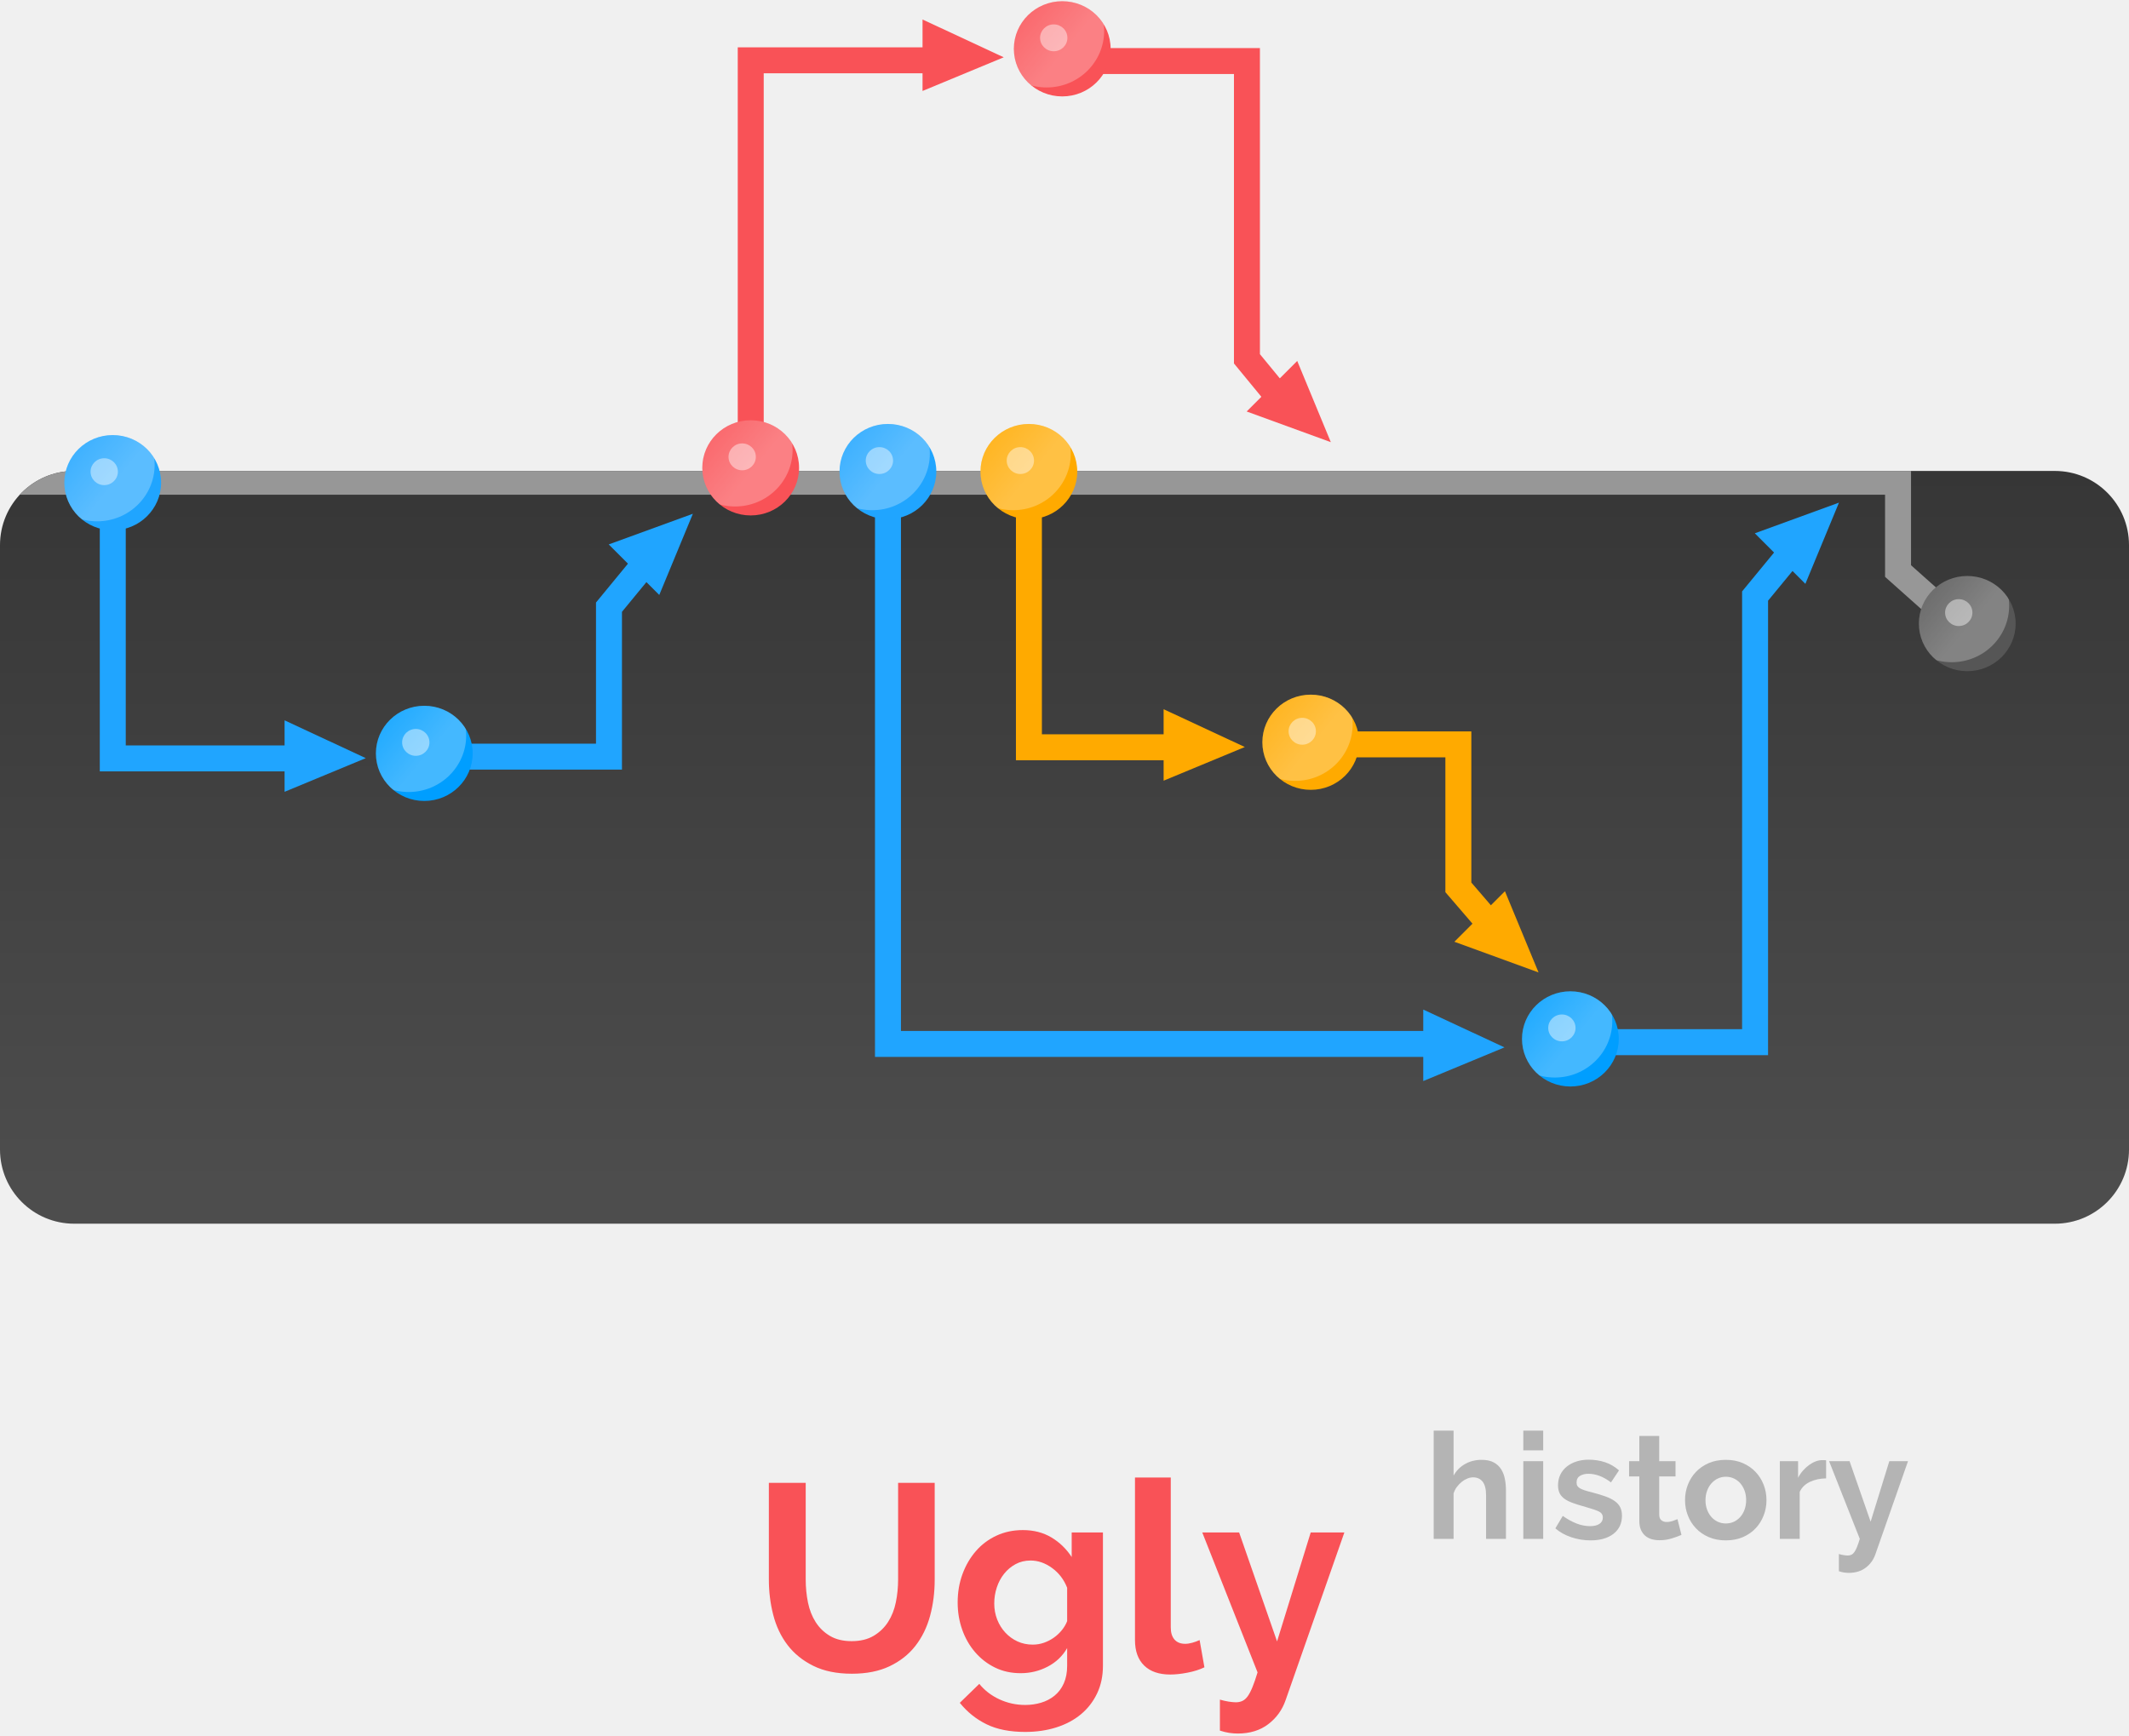
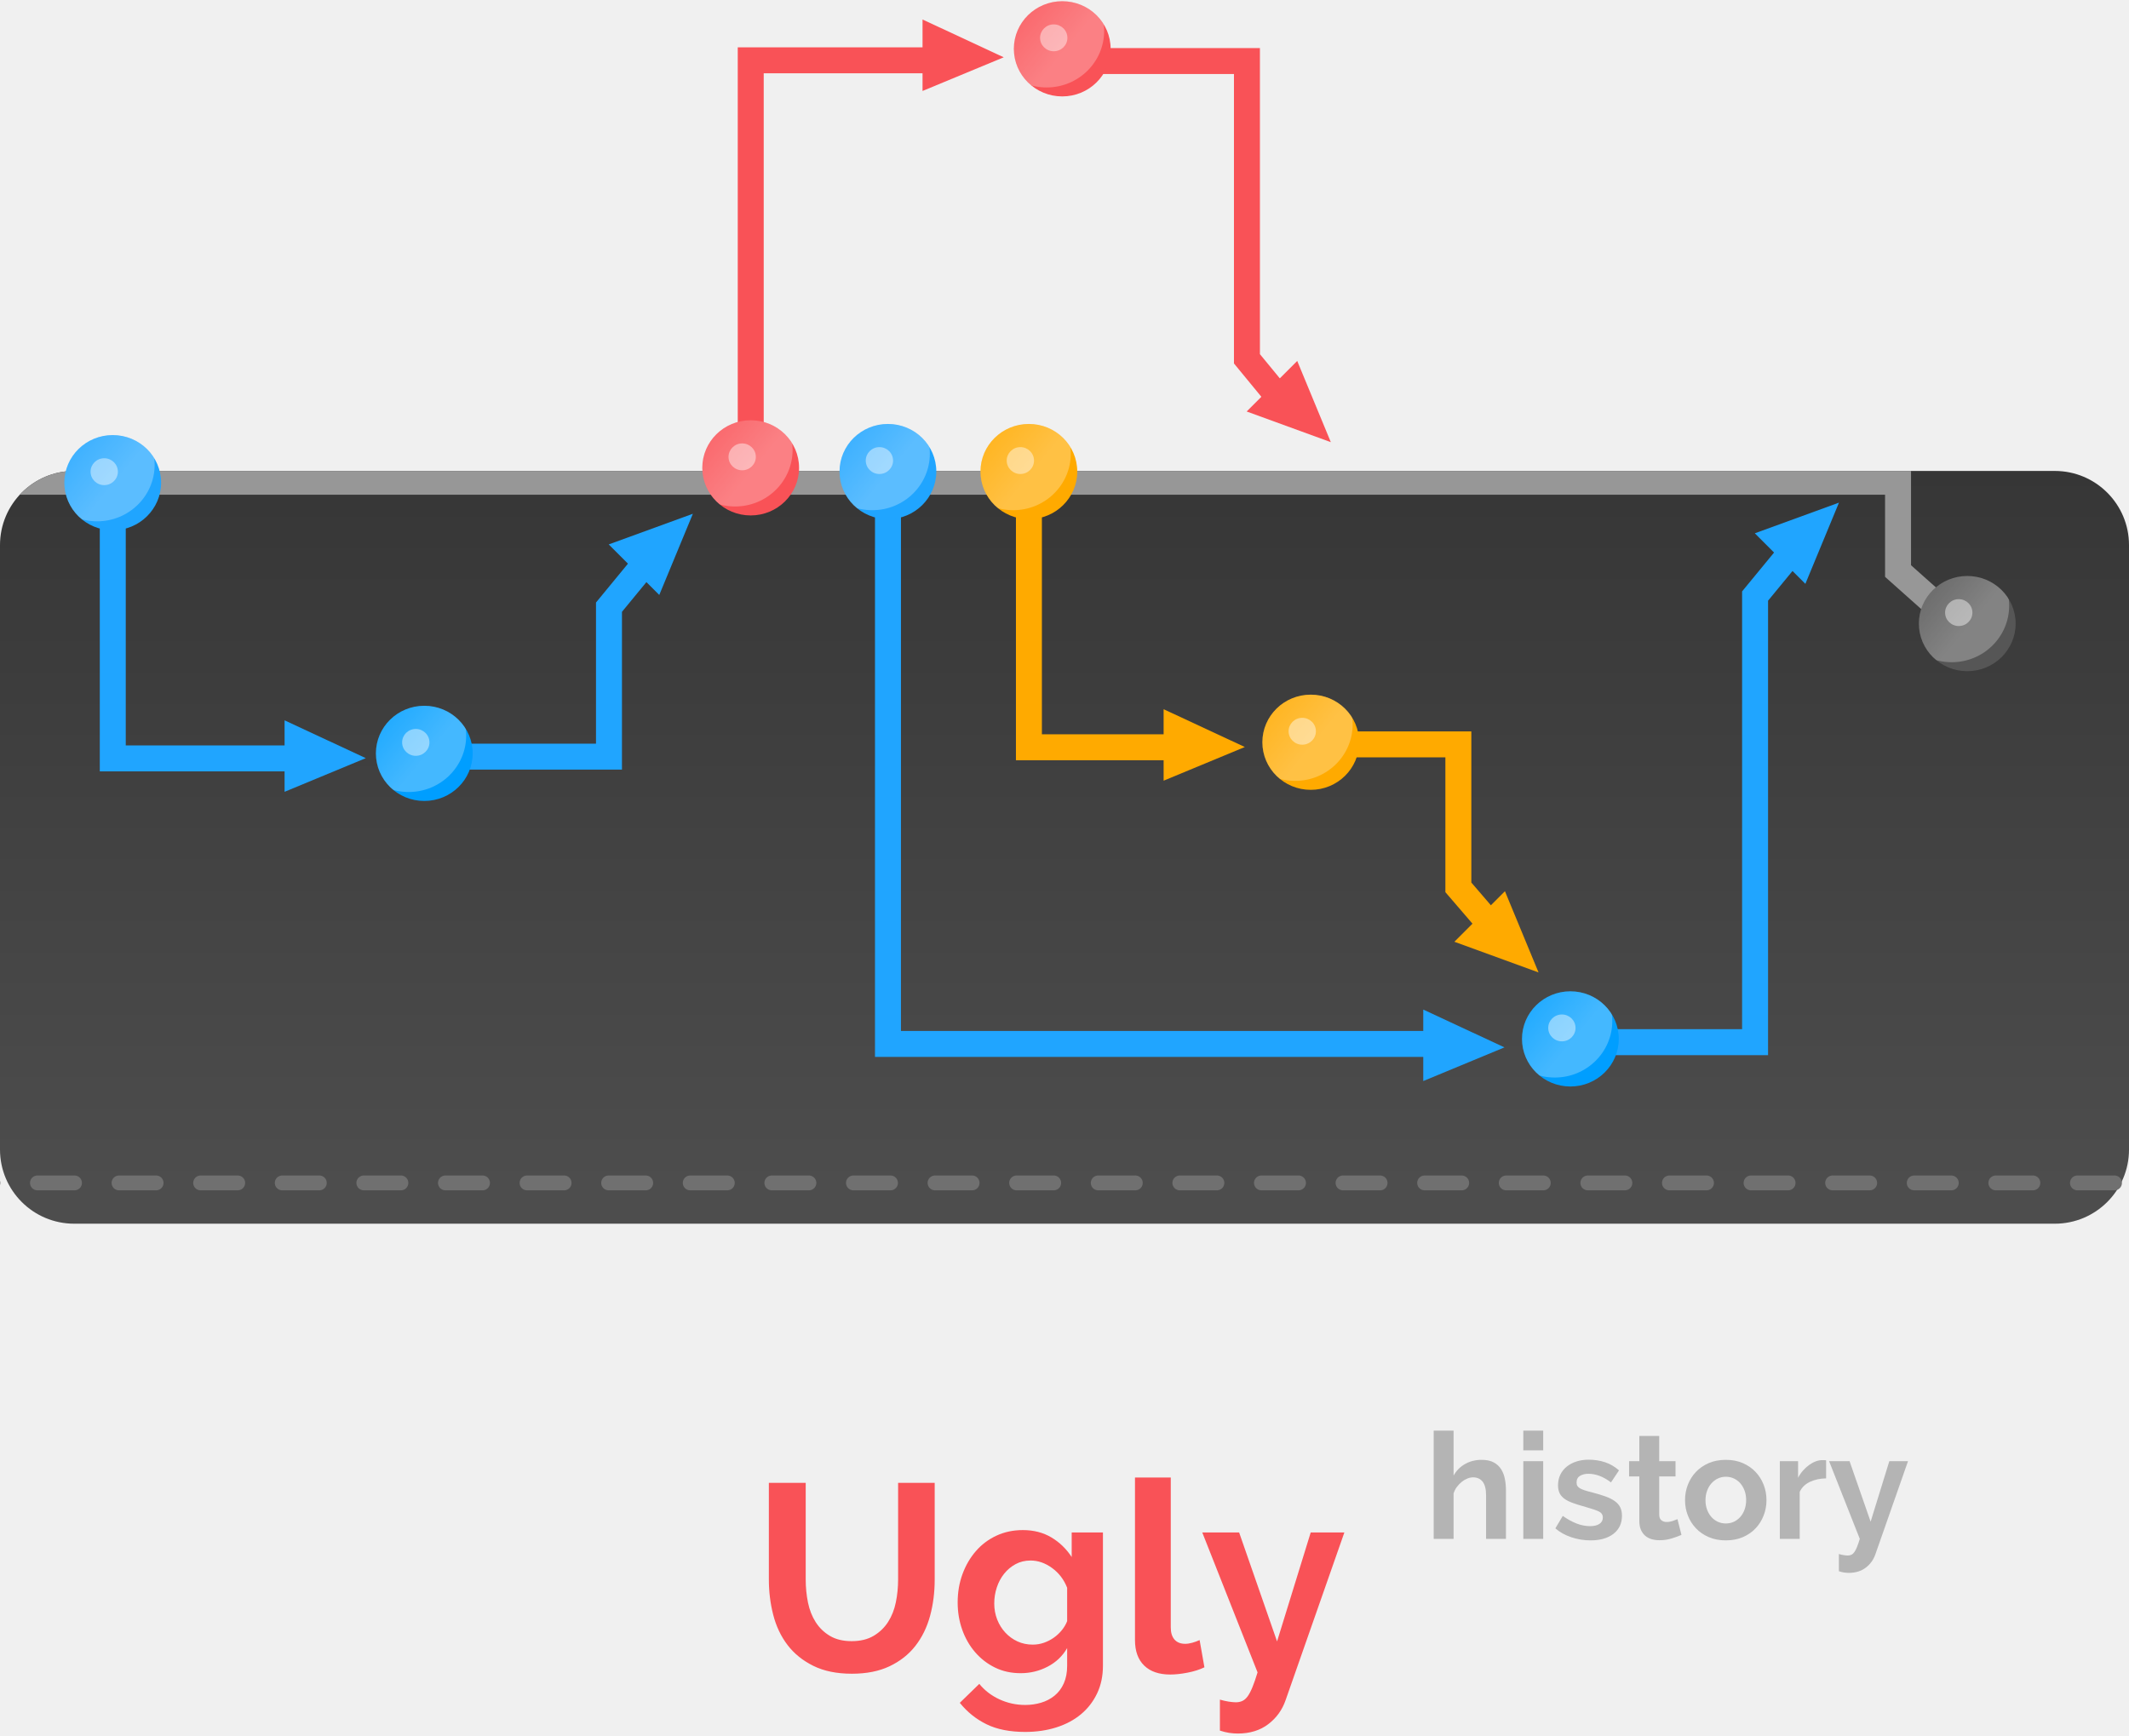
<svg xmlns="http://www.w3.org/2000/svg" xmlns:xlink="http://www.w3.org/1999/xlink" viewBox="0 0 574 468" version="1.1">
  <defs>
    <linearGradient x1="50%" y1="0%" x2="50%" y2="94.918%" id="linearGradient-1">
      <stop stop-color="#363636" offset="0%" />
      <stop stop-color="#4D4D4D" offset="100%" />
    </linearGradient>
    <rect id="history-bg" x="0" y="127" width="574" height="203" rx="20" />
    <path id="path-4" d="M13.406,13.263 L13.406,87.521 L63.711,87.521" />
    <path id="path-5" d="M102.316,32.071 L102.316,79.328 L142.621,79.328 L154.904,89.43" />
    <ellipse id="path-6" cx="13.392" cy="13.165" rx="13.045" ry="12.835" />
    <linearGradient x1="6.772%" y1="-8.886%" x2="79.325%" y2="50%" id="linearGradient-8">
      <stop stop-color="#FFFFFF" stop-opacity="0" offset="0%" />
      <stop stop-color="#FFFFFF" offset="100%" />
    </linearGradient>
    <ellipse id="path-9" cx="13.392" cy="13.165" rx="13.045" ry="12.835" />
    <path id="blue-path" d="M13.406,13.263 L13.406,167.521 L163.711,167.521" />
    <path id="blue-path-2" d="M162.316,72.071 L162.316,119.328 L282.621,119.328 L294.904,129.43" />
    <ellipse id="path-13" cx="13.392" cy="13.165" rx="13.045" ry="12.835" />
    <ellipse id="path-15" cx="13.392" cy="13.165" rx="13.045" ry="12.835" />
    <path id="yellow-path" d="M13.406,13.263 L13.406,87.521 L52.711,87.521" />
    <path id="path-18" d="M85.457,83.213 L85.457,130.47 L124.013,130.47 L135.762,140.572" />
    <ellipse id="path-19" cx="13.392" cy="13.165" rx="13.045" ry="12.835" />
    <ellipse id="path-21" cx="13.392" cy="13.165" rx="13.045" ry="12.835" />
    <ellipse id="path-23" cx="13.392" cy="13.165" rx="13.045" ry="12.835" />
    <ellipse id="path-25" cx="13.392" cy="13.165" rx="13.045" ry="12.835" />
    <ellipse id="path-27" cx="13.392" cy="13.165" rx="13.045" ry="12.835" />
  </defs>
  <g id="Page-1" stroke="none" stroke-width="1" fill="none" fill-rule="evenodd">
    <g id="[project_R]web-variant" transform="translate(-135, -996)">
      <g id="Project-R" transform="translate(0, 338)">
        <g id="ugly-history" transform="translate(135, 658)">
          <mask id="mask-3" fill="white">
            <use xlink:href="#history-bg" />
          </mask>
          <use id="element-bg" fill="url(#linearGradient-1)" xlink:href="#history-bg" />
          <path d="M-9.551,129.906 L511.733,129.906 L511.733,153.995 L525.62,166.37" id="Path-2258" stroke="#979797" stroke-width="7" mask="url(#mask-3)" />
-           <path d="M-11.908,319 L615,319" id="Line" stroke="#707070" stroke-width="4" stroke-linecap="round" stroke-dasharray="10,12" mask="url(#mask-3)" />
+           <path d="M-11.908,319 L615,319" id="Line" stroke="#707070" stroke-width="4" stroke-linecap="round" stroke-dasharray="10,12" mask="url(#mask-31)" />
          <g id="merge-blue-1" transform="translate(17, 117)">
            <g id="Path-2227">
              <use stroke="#20A5FF" stroke-width="7" xlink:href="#path-4" />
              <use stroke="none" xlink:href="#path-4" />
            </g>
            <g id="Path-2227">
              <use stroke="#20A5FF" stroke-width="7" transform="translate(128.6099, 60.75066) rotate(-90) translate(-128.6099, -60.75066) " xlink:href="#path-5" />
              <use stroke="none" xlink:href="#path-5" />
            </g>
            <path d="M150.724,19.256 L150.724,38.531 L172.617,29.451 L150.724,19.256 Z" id="Path-2228" fill="#20A5FF" transform="translate(161.6707, 28.89341) rotate(-45) translate(-161.6707, -28.89341) " />
            <g id="blue">
              <mask id="mask-7" fill="white">
                <use xlink:href="#path-6" />
              </mask>
              <use fill="#20A5FF" xlink:href="#path-6" />
              <ellipse id="Oval-51" opacity="0.268" fill="url(#linearGradient-8)" mask="url(#mask-7)" cx="9.191" cy="8.333" rx="15.501" ry="15.251" />
              <ellipse id="Oval-53" opacity="0.436" fill="#FFFFFF" mask="url(#mask-7)" cx="11.1" cy="10.202" rx="3.683" ry="3.624" />
            </g>
            <g id="blue" transform="translate(84, 73)">
              <mask id="mask-10" fill="white">
                <use xlink:href="#path-9" />
              </mask>
              <use fill="#009EFF" xlink:href="#path-9" />
              <ellipse id="Oval-51" opacity="0.268" fill="url(#linearGradient-8)" mask="url(#mask-10)" cx="9.191" cy="8.333" rx="15.501" ry="15.251" />
              <ellipse id="Oval-53" opacity="0.436" fill="#FFFFFF" mask="url(#mask-10)" cx="11.1" cy="10.202" rx="3.683" ry="3.624" />
            </g>
            <path d="M59.724,77.256 L59.724,96.531 L81.617,87.451 L59.724,77.256 Z" id="Path-2228" fill="#20A5FF" />
          </g>
          <g id="merge-blue-2" transform="translate(226, 114)">
            <g id="Path-2227">
              <use stroke="#20A5FF" stroke-width="7" xlink:href="#blue-path" />
              <use stroke="none" xlink:href="#blue-path" />
            </g>
            <g id="Path-2227">
              <use stroke="#20A5FF" stroke-width="7" transform="translate(228.6099, 100.7507) rotate(-90) translate(-228.6099, -100.7507) " xlink:href="#blue-path-2" />
              <use stroke="none" xlink:href="#blue-path-2" />
            </g>
            <path d="M250.724,19.256 L250.724,38.531 L272.617,29.451 L250.724,19.256 Z" id="Path-2228" fill="#20A5FF" transform="translate(261.6707, 28.89341) rotate(-45) translate(-261.6707, -28.89341) " />
            <g id="blue">
              <mask id="mask-14" fill="white">
                <use xlink:href="#path-13" />
              </mask>
              <use fill="#20A5FF" xlink:href="#path-13" />
              <ellipse id="Oval-51" opacity="0.268" fill="url(#linearGradient-8)" mask="url(#mask-14)" cx="9.191" cy="8.333" rx="15.501" ry="15.251" />
              <ellipse id="Oval-53" opacity="0.436" fill="#FFFFFF" mask="url(#mask-14)" cx="11.1" cy="10.202" rx="3.683" ry="3.624" />
            </g>
            <g id="blue" transform="translate(184, 153)">
              <mask id="mask-16" fill="white">
                <use xlink:href="#path-15" />
              </mask>
              <use fill="#009EFF" xlink:href="#path-15" />
              <ellipse id="Oval-51" opacity="0.268" fill="url(#linearGradient-8)" mask="url(#mask-16)" cx="9.191" cy="8.333" rx="15.501" ry="15.251" />
              <ellipse id="Oval-53" opacity="0.436" fill="#FFFFFF" mask="url(#mask-16)" cx="11.1" cy="10.202" rx="3.683" ry="3.624" />
            </g>
            <path d="M157.724,158.256 L157.724,177.531 L179.617,168.451 L157.724,158.256 Z" id="Path-2228" fill="#20A5FF" />
          </g>
          <g id="merge-yellow-1" transform="translate(264, 114)">
            <g id="Path-2227">
              <use stroke="#FFAA00" stroke-width="7" xlink:href="#yellow-path" />
              <use stroke="none" xlink:href="#yellow-path" />
            </g>
            <g id="Path-2227">
              <use stroke="#FFAA00" stroke-width="7" transform="translate(110.6099, 111.8921) scale(1, -1) rotate(-90) translate(-110.6099, -111.8921) " xlink:href="#path-18" />
              <use stroke="none" xlink:href="#path-18" />
            </g>
            <path d="M131.724,131.256 L131.724,150.531 L153.617,141.451 L131.724,131.256 Z" id="Path-2228" fill="#FFAA00" transform="translate(142.6707, 140.8934) scale(1, -1) rotate(-45) translate(-142.6707, -140.8934) " />
            <g id="blue">
              <mask id="mask-20" fill="white">
                <use xlink:href="#path-19" />
              </mask>
              <use fill="#FFAA00" xlink:href="#path-19" />
              <ellipse id="Oval-51" opacity="0.268" fill="url(#linearGradient-8)" mask="url(#mask-20)" cx="9.191" cy="8.333" rx="15.501" ry="15.251" />
              <ellipse id="Oval-53" opacity="0.436" fill="#FFFFFF" mask="url(#mask-20)" cx="11.1" cy="10.202" rx="3.683" ry="3.624" />
            </g>
            <g id="blue" transform="translate(76, 73)">
              <mask id="mask-22" fill="white">
                <use xlink:href="#path-21" />
              </mask>
              <use fill="#FFAA00" xlink:href="#path-21" />
              <ellipse id="Oval-51" opacity="0.268" fill="url(#linearGradient-8)" mask="url(#mask-22)" cx="9.191" cy="8.333" rx="15.501" ry="15.251" />
              <ellipse id="Oval-53" opacity="0.436" fill="#FFFFFF" mask="url(#mask-22)" cx="11.1" cy="10.202" rx="3.683" ry="3.624" />
            </g>
            <path d="M49.724,77.256 L49.724,96.531 L71.617,87.451 L49.724,77.256 Z" id="Path-2228" fill="#FFAA00" />
          </g>
          <g id="merge-red-1" transform="translate(189, 0)">
            <path d="M13.406,16.263 L13.406,130.521 L63.711,130.521" id="Path-2227" stroke="#F95257" stroke-width="7" transform="translate(38.55888, 73.39212) scale(1, -1) translate(-38.55888, -73.39212) " />
            <path d="M99.93,109.045 L147.188,109.045 L147.188,28.74 L157.289,16.457" id="Path-2227" stroke="#F95257" stroke-width="7" transform="translate(128.6099, 62.75066) scale(1, -1) translate(-128.6099, -62.75066) " />
            <path d="M150.724,102.256 L150.724,121.531 L172.617,112.451 L150.724,102.256 Z" id="Path-2228" fill="#F95257" transform="translate(161.6707, 111.8934) scale(1, -1) rotate(-45) translate(-161.6707, -111.8934) " />
            <g id="blue" transform="translate(0, 113)">
              <mask id="mask-24" fill="white">
                <use xlink:href="#path-23" />
              </mask>
              <use fill="#F95257" xlink:href="#path-23" />
              <ellipse id="Oval-51" opacity="0.268" fill="url(#linearGradient-8)" mask="url(#mask-24)" cx="9.191" cy="8.333" rx="15.501" ry="15.251" />
              <ellipse id="Oval-53" opacity="0.436" fill="#FFFFFF" mask="url(#mask-24)" cx="11.1" cy="10.202" rx="3.683" ry="3.624" />
            </g>
            <g id="blue" transform="translate(84, 0)">
              <mask id="mask-26" fill="white">
                <use xlink:href="#path-25" />
              </mask>
              <use fill="#F95257" xlink:href="#path-25" />
              <ellipse id="Oval-51" opacity="0.268" fill="url(#linearGradient-8)" mask="url(#mask-26)" cx="9.191" cy="8.333" rx="15.501" ry="15.251" />
              <ellipse id="Oval-53" opacity="0.436" fill="#FFFFFF" mask="url(#mask-26)" cx="11.1" cy="10.202" rx="3.683" ry="3.624" />
            </g>
            <path d="M59.724,5.256 L59.724,24.531 L81.617,15.451 L59.724,5.256 Z" id="Path-2228" fill="#F95257" />
          </g>
          <g id="black" transform="translate(517, 155)">
            <mask id="mask-28" fill="white">
              <use xlink:href="#path-27" />
            </mask>
            <use id="blue" fill="#565656" xlink:href="#path-27" />
            <ellipse id="Oval-51" opacity="0.268" fill="url(#linearGradient-8)" mask="url(#mask-28)" cx="9.191" cy="8.333" rx="15.501" ry="15.251" />
            <ellipse id="Oval-53" opacity="0.436" fill="#FFFFFF" mask="url(#mask-28)" cx="11.1" cy="10.202" rx="3.683" ry="3.624" />
          </g>
          <path d="M229.612,442.576 C231.964,442.576 233.944,442.096 235.552,441.136 C237.16,440.176 238.456,438.928 239.44,437.392 C240.424,435.856 241.12,434.092 241.528,432.1 C241.936,430.108 242.14,428.056 242.14,425.944 L242.14,399.88 L252.004,399.88 L252.004,425.944 C252.004,429.448 251.584,432.736 250.744,435.808 C249.904,438.88 248.584,441.568 246.784,443.872 C244.984,446.176 242.668,448 239.836,449.344 C237.004,450.688 233.62,451.36 229.684,451.36 C225.604,451.36 222.136,450.652 219.28,449.236 C216.424,447.82 214.108,445.948 212.332,443.62 C210.556,441.292 209.272,438.592 208.48,435.52 C207.688,432.448 207.292,429.256 207.292,425.944 L207.292,399.88 L217.228,399.88 L217.228,425.944 C217.228,428.104 217.432,430.18 217.84,432.172 C218.248,434.164 218.944,435.928 219.928,437.464 C220.912,439 222.196,440.236 223.78,441.172 C225.364,442.108 227.308,442.576 229.612,442.576 L229.612,442.576 Z M275.188,451.216 C272.644,451.216 270.34,450.712 268.276,449.704 C266.212,448.696 264.424,447.316 262.912,445.564 C261.4,443.812 260.236,441.784 259.42,439.48 C258.604,437.176 258.196,434.728 258.196,432.136 C258.196,429.4 258.628,426.856 259.492,424.504 C260.356,422.152 261.556,420.088 263.092,418.312 C264.628,416.536 266.476,415.144 268.636,414.136 C270.796,413.128 273.172,412.624 275.764,412.624 C278.692,412.624 281.26,413.284 283.468,414.604 C285.676,415.924 287.5,417.688 288.94,419.896 L288.94,413.272 L297.364,413.272 L297.364,449.2 C297.364,451.984 296.836,454.48 295.78,456.688 C294.724,458.896 293.272,460.768 291.424,462.304 C289.576,463.84 287.368,465.016 284.8,465.832 C282.232,466.648 279.436,467.056 276.412,467.056 C272.284,467.056 268.816,466.372 266.008,465.004 C263.2,463.636 260.788,461.704 258.772,459.208 L264.028,454.096 C265.468,455.872 267.28,457.264 269.464,458.272 C271.648,459.28 273.964,459.784 276.412,459.784 C277.9,459.784 279.328,459.58 280.696,459.172 C282.064,458.764 283.276,458.128 284.332,457.264 C285.388,456.4 286.216,455.296 286.816,453.952 C287.416,452.608 287.716,451.024 287.716,449.2 L287.716,444.448 C286.468,446.608 284.716,448.276 282.46,449.452 C280.204,450.628 277.78,451.216 275.188,451.216 L275.188,451.216 Z M278.428,443.512 C279.484,443.512 280.492,443.344 281.452,443.008 C282.412,442.672 283.3,442.216 284.116,441.64 C284.932,441.064 285.652,440.392 286.276,439.624 C286.9,438.856 287.38,438.04 287.716,437.176 L287.716,428.176 C286.852,425.968 285.496,424.192 283.648,422.848 C281.8,421.504 279.868,420.832 277.852,420.832 C276.364,420.832 275.02,421.156 273.82,421.804 C272.62,422.452 271.588,423.316 270.724,424.396 C269.86,425.476 269.2,426.712 268.744,428.104 C268.288,429.496 268.06,430.936 268.06,432.424 C268.06,433.96 268.324,435.4 268.852,436.744 C269.38,438.088 270.112,439.264 271.048,440.272 C271.984,441.28 273.076,442.072 274.324,442.648 C275.572,443.224 276.94,443.512 278.428,443.512 L278.428,443.512 Z M306.004,398.44 L315.652,398.44 L315.652,438.904 C315.652,440.296 315.988,441.376 316.66,442.144 C317.332,442.912 318.292,443.296 319.54,443.296 C320.116,443.296 320.752,443.2 321.448,443.008 C322.144,442.816 322.804,442.576 323.428,442.288 L324.724,449.632 C323.428,450.256 321.916,450.736 320.188,451.072 C318.46,451.408 316.9,451.576 315.508,451.576 C312.484,451.576 310.144,450.772 308.488,449.164 C306.832,447.556 306.004,445.264 306.004,442.288 L306.004,398.44 Z M328.9,458.344 C329.716,458.584 330.508,458.764 331.276,458.884 C332.044,459.004 332.692,459.064 333.22,459.064 C333.844,459.064 334.42,458.944 334.948,458.704 C335.476,458.464 335.956,458.044 336.388,457.444 C336.82,456.844 337.252,456.016 337.684,454.96 C338.116,453.904 338.572,452.584 339.052,451 L324.148,413.272 L334.084,413.272 L344.308,442.648 L353.38,413.272 L362.452,413.272 L346.612,458.488 C345.7,461.128 344.14,463.288 341.932,464.968 C339.724,466.648 336.988,467.488 333.724,467.488 C332.956,467.488 332.176,467.428 331.384,467.308 C330.592,467.188 329.764,466.984 328.9,466.696 L328.9,458.344 Z" id="Ugly" fill="#F95257" />
          <path d="M406.02,415 L400.66,415 L400.66,403.24 C400.66,401.587 400.353,400.367 399.74,399.58 C399.127,398.793 398.26,398.4 397.14,398.4 C396.66,398.4 396.153,398.507 395.62,398.72 C395.087,398.933 394.58,399.233 394.1,399.62 C393.62,400.007 393.18,400.467 392.78,401 C392.38,401.533 392.087,402.12 391.9,402.76 L391.9,415 L386.54,415 L386.54,385.8 L391.9,385.8 L391.9,397.92 C392.673,396.56 393.72,395.513 395.04,394.78 C396.36,394.047 397.82,393.68 399.42,393.68 C400.78,393.68 401.887,393.913 402.74,394.38 C403.593,394.847 404.26,395.467 404.74,396.24 C405.22,397.013 405.553,397.893 405.74,398.88 C405.927,399.867 406.02,400.88 406.02,401.92 L406.02,415 Z M410.7,415 L410.7,394.04 L416.06,394.04 L416.06,415 L410.7,415 Z M410.7,391.12 L410.7,385.8 L416.06,385.8 L416.06,391.12 L410.7,391.12 Z M428.82,415.4 C427.06,415.4 425.34,415.12 423.66,414.56 C421.98,414 420.54,413.2 419.34,412.16 L421.34,408.8 C422.62,409.707 423.867,410.393 425.08,410.86 C426.293,411.327 427.5,411.56 428.7,411.56 C429.767,411.56 430.607,411.36 431.22,410.96 C431.833,410.56 432.14,409.987 432.14,409.24 C432.14,408.493 431.78,407.947 431.06,407.6 C430.34,407.253 429.167,406.853 427.54,406.4 C426.18,406.027 425.02,405.667 424.06,405.32 C423.1,404.973 422.327,404.58 421.74,404.14 C421.153,403.7 420.727,403.193 420.46,402.62 C420.193,402.047 420.06,401.36 420.06,400.56 C420.06,399.493 420.267,398.533 420.68,397.68 C421.093,396.827 421.673,396.1 422.42,395.5 C423.167,394.9 424.04,394.44 425.04,394.12 C426.04,393.8 427.127,393.64 428.3,393.64 C429.873,393.64 431.347,393.867 432.72,394.32 C434.093,394.773 435.353,395.507 436.5,396.52 L434.34,399.76 C433.273,398.96 432.24,398.373 431.24,398 C430.24,397.627 429.247,397.44 428.26,397.44 C427.353,397.44 426.593,397.627 425.98,398 C425.367,398.373 425.06,398.973 425.06,399.8 C425.06,400.173 425.133,400.48 425.28,400.72 C425.427,400.96 425.66,401.173 425.98,401.36 C426.3,401.547 426.72,401.727 427.24,401.9 C427.76,402.073 428.407,402.253 429.18,402.44 C430.62,402.813 431.853,403.187 432.88,403.56 C433.907,403.933 434.747,404.36 435.4,404.84 C436.053,405.32 436.533,405.873 436.84,406.5 C437.147,407.127 437.3,407.88 437.3,408.76 C437.3,410.813 436.54,412.433 435.02,413.62 C433.5,414.807 431.433,415.4 428.82,415.4 L428.82,415.4 Z M453.34,413.92 C452.62,414.24 451.74,414.56 450.7,414.88 C449.66,415.2 448.567,415.36 447.42,415.36 C446.673,415.36 445.973,415.267 445.32,415.08 C444.667,414.893 444.093,414.593 443.6,414.18 C443.107,413.767 442.713,413.233 442.42,412.58 C442.127,411.927 441.98,411.133 441.98,410.2 L441.98,398.16 L439.22,398.16 L439.22,394.04 L441.98,394.04 L441.98,387.24 L447.34,387.24 L447.34,394.04 L451.74,394.04 L451.74,398.16 L447.34,398.16 L447.34,408.4 C447.34,409.147 447.533,409.673 447.92,409.98 C448.307,410.287 448.78,410.44 449.34,410.44 C449.9,410.44 450.447,410.347 450.98,410.16 C451.513,409.973 451.94,409.813 452.26,409.68 L453.34,413.92 Z M465.3,415.4 C463.593,415.4 462.06,415.107 460.7,414.52 C459.34,413.933 458.187,413.14 457.24,412.14 C456.293,411.14 455.567,409.987 455.06,408.68 C454.553,407.373 454.3,406 454.3,404.56 C454.3,403.093 454.553,401.707 455.06,400.4 C455.567,399.093 456.293,397.94 457.24,396.94 C458.187,395.94 459.34,395.147 460.7,394.56 C462.06,393.973 463.593,393.68 465.3,393.68 C467.007,393.68 468.533,393.973 469.88,394.56 C471.227,395.147 472.373,395.94 473.32,396.94 C474.267,397.94 474.993,399.093 475.5,400.4 C476.007,401.707 476.26,403.093 476.26,404.56 C476.26,406 476.007,407.373 475.5,408.68 C474.993,409.987 474.273,411.14 473.34,412.14 C472.407,413.14 471.26,413.933 469.9,414.52 C468.54,415.107 467.007,415.4 465.3,415.4 L465.3,415.4 Z M459.82,404.56 C459.82,405.493 459.96,406.34 460.24,407.1 C460.52,407.86 460.907,408.52 461.4,409.08 C461.893,409.64 462.473,410.073 463.14,410.38 C463.807,410.687 464.527,410.84 465.3,410.84 C466.073,410.84 466.793,410.687 467.46,410.38 C468.127,410.073 468.707,409.64 469.2,409.08 C469.693,408.52 470.08,407.853 470.36,407.08 C470.64,406.307 470.78,405.453 470.78,404.52 C470.78,403.613 470.64,402.773 470.36,402 C470.08,401.227 469.693,400.56 469.2,400 C468.707,399.44 468.127,399.007 467.46,398.7 C466.793,398.393 466.073,398.24 465.3,398.24 C464.527,398.24 463.807,398.4 463.14,398.72 C462.473,399.04 461.893,399.48 461.4,400.04 C460.907,400.6 460.52,401.267 460.24,402.04 C459.96,402.813 459.82,403.653 459.82,404.56 L459.82,404.56 Z M492.34,398.68 C490.713,398.707 489.26,399.02 487.98,399.62 C486.7,400.22 485.78,401.12 485.22,402.32 L485.22,415 L479.86,415 L479.86,394.04 L484.78,394.04 L484.78,398.52 C485.153,397.8 485.593,397.153 486.1,396.58 C486.607,396.007 487.153,395.507 487.74,395.08 C488.327,394.653 488.92,394.327 489.52,394.1 C490.12,393.873 490.7,393.76 491.26,393.76 L491.92,393.76 C492.067,393.76 492.207,393.773 492.34,393.8 L492.34,398.68 Z M495.78,419.08 C496.233,419.213 496.673,419.313 497.1,419.38 C497.527,419.447 497.887,419.48 498.18,419.48 C498.527,419.48 498.847,419.413 499.14,419.28 C499.433,419.147 499.7,418.913 499.94,418.58 C500.18,418.247 500.42,417.787 500.66,417.2 C500.9,416.613 501.153,415.88 501.42,415 L493.14,394.04 L498.66,394.04 L504.34,410.36 L509.38,394.04 L514.42,394.04 L505.62,419.16 C505.113,420.627 504.247,421.827 503.02,422.76 C501.793,423.693 500.273,424.16 498.46,424.16 C498.033,424.16 497.6,424.127 497.16,424.06 C496.72,423.993 496.26,423.88 495.78,423.72 L495.78,419.08 Z" id="history" opacity="0.35" fill="#444444" />
        </g>
      </g>
    </g>
  </g>
</svg>
